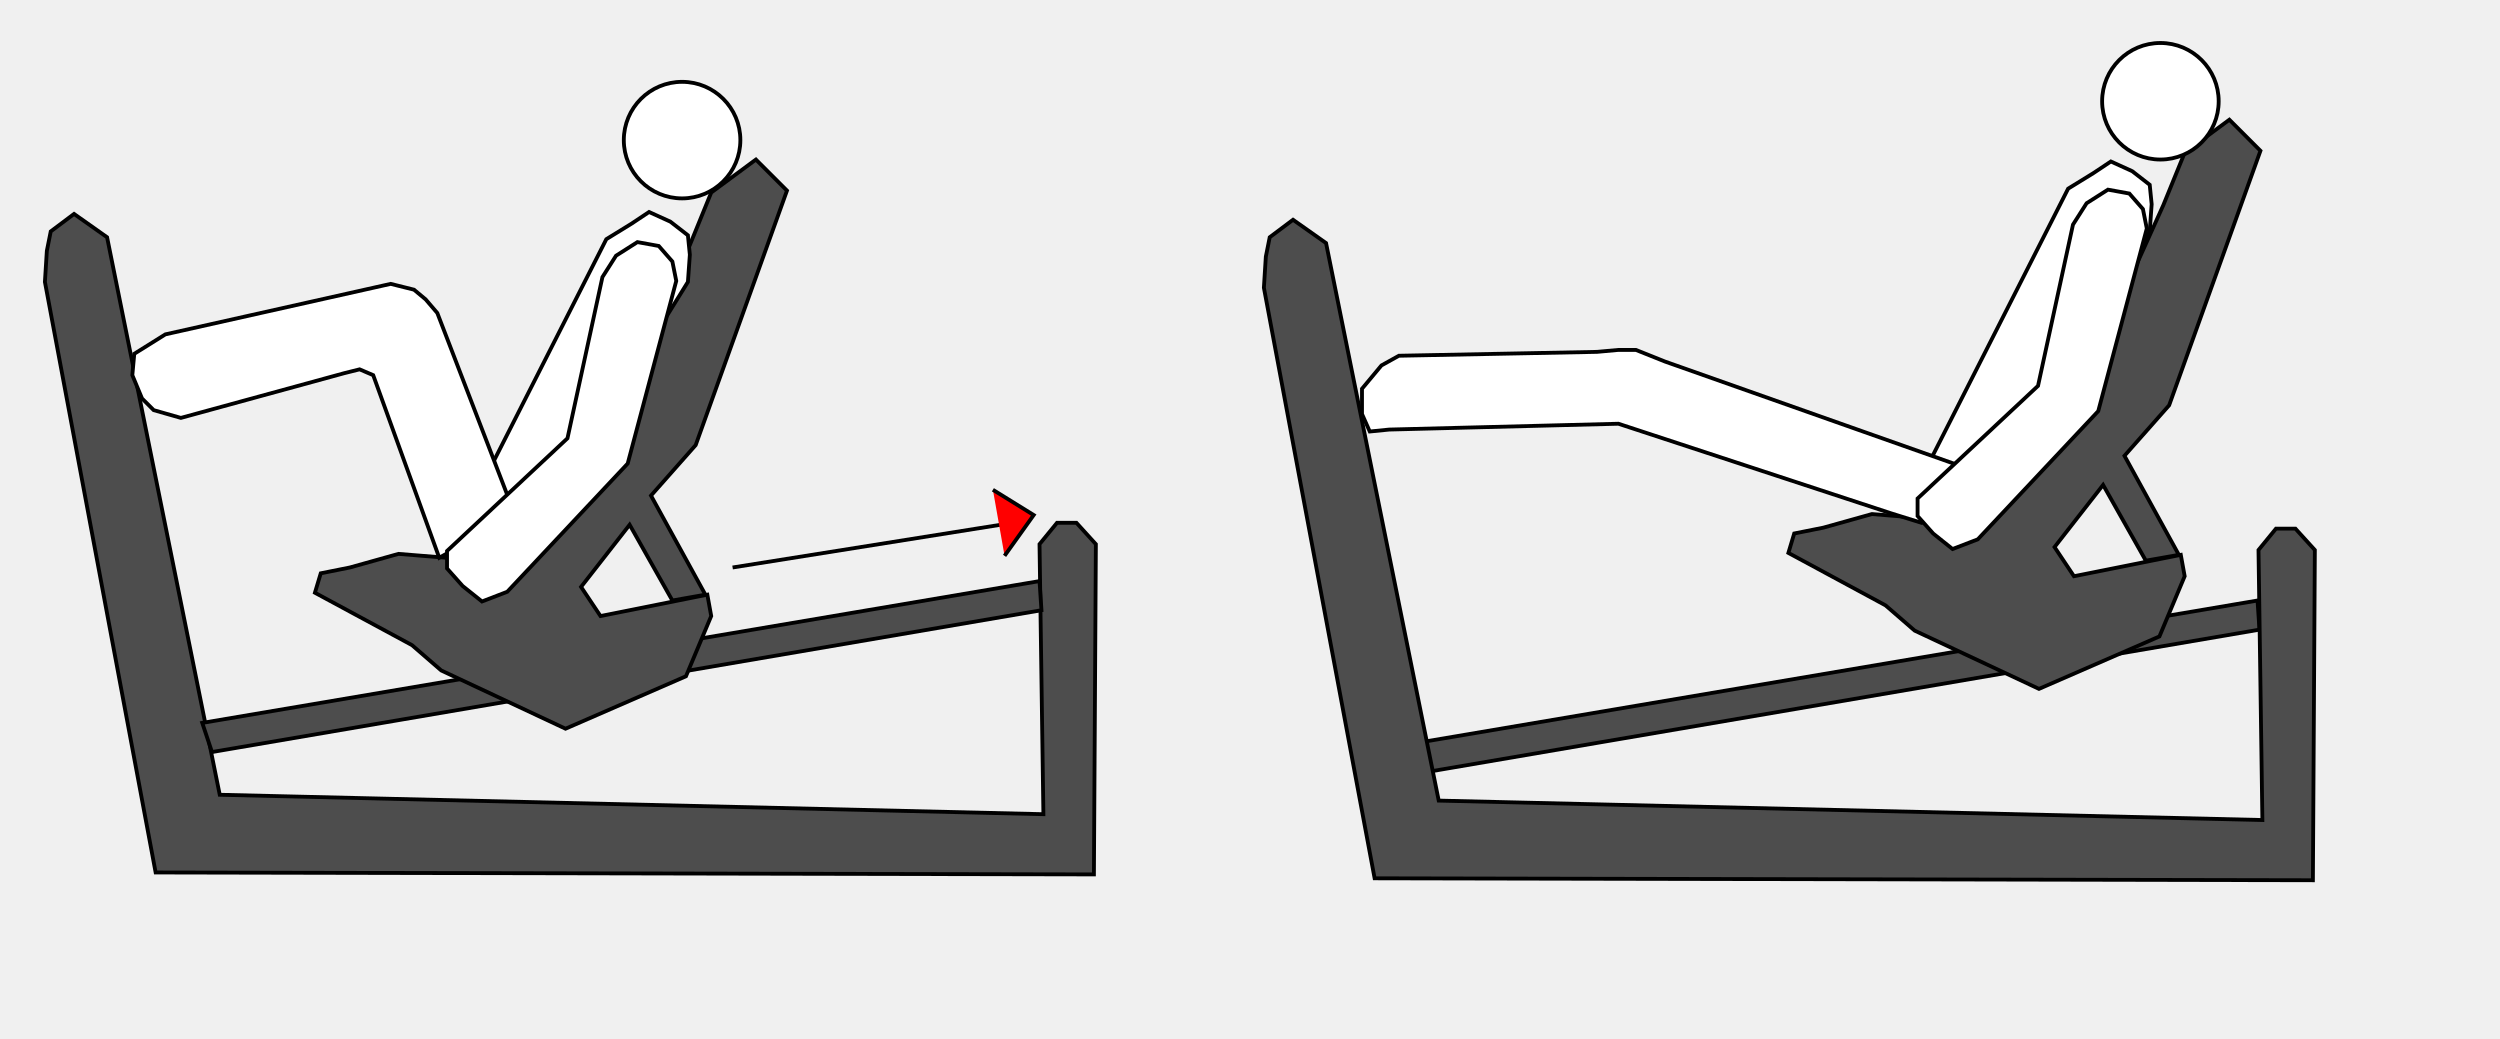
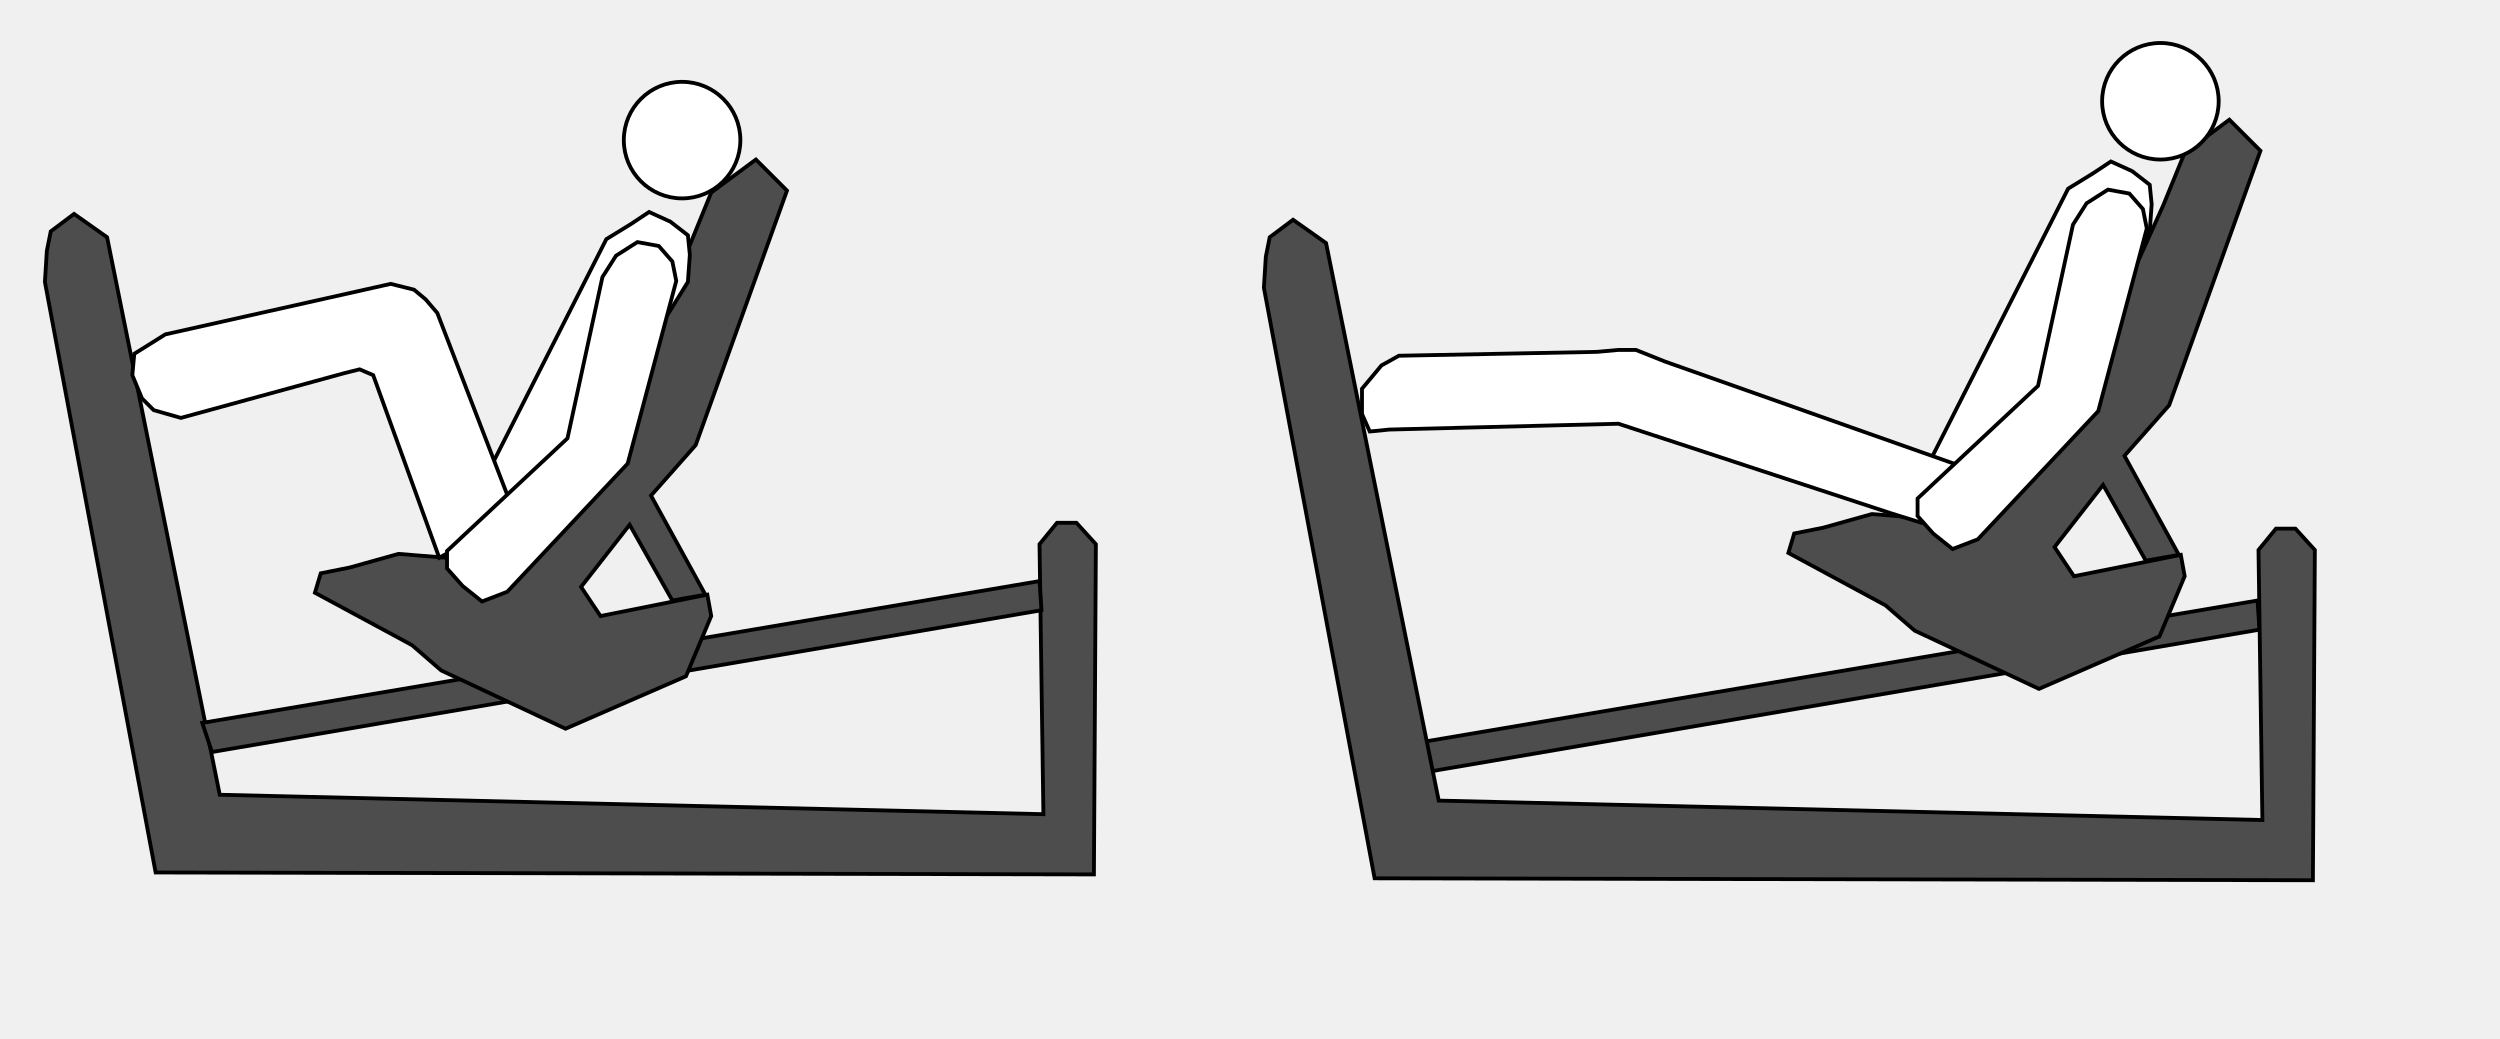
<svg xmlns="http://www.w3.org/2000/svg" width="650" height="270" id="svg2">
  <style type="text/css">
		.equipment {fill:#4d4d4d;stroke:#000000;stroke-opacity:1}
		.body { fill:#ffffff;stroke:#000000;stroke-opacity:1 }
		.arrow { fill:#ff0000;stroke:#000000;stroke-opacity:1 }
	</style>
  <path d="m 27.839,61.683 -8.586,-6.061 -6.061,4.546 -1.01,5.051 -0.505,8.081 28.789,153.543 243.952,0.505 0.505,-85.863 -5.051,-5.556 -5.051,0 -4.546,5.556 1.01,70.206 -214.152,-5.051 z" id="path3854" class="equipment" />
  <path d="m 270.275,151.082 -217.688,36.871 2.525,7.576 215.668,-36.87 z" id="path3856" class="equipment" />
  <path d="m 586.958,156.133 -217.688,36.871 2.525,7.576 215.668,-36.871 z" id="path3856-2" class="equipment" />
  <path d="m 344.774,63.199 -8.586,-6.061 -6.061,4.546 -1.01,5.051 -0.505,8.081 28.789,153.543 243.952,0.505 0.505,-85.863 -5.051,-5.556 -5.051,0 -4.546,5.556 1.01,70.206 -214.152,-5.051 z" id="path3854-6" class="equipment" />
  <path d="m 196.534,41.48 8.081,8.081 -23.739,66.165 -11.617,13.132 14.142,25.759 -8.586,1.515 -11.112,-19.698 -12.627,16.162 5.051,7.576 27.779,-5.556 1.01,5.556 -6.566,15.657 -31.315,13.637 -32.325,-15.152 -7.576,-6.566 -25.254,-13.637 1.515,-5.051 7.576,-1.515 12.627,-3.536 18.688,1.515 38.386,-40.406 18.688,-41.416 5.556,-13.637 z" id="path3907" class="equipment" />
  <path d="m 579.635,31.126 8.081,8.081 -23.739,66.165 -11.617,13.132 14.142,25.759 -8.586,1.515 -11.112,-19.698 -12.627,16.162 5.051,7.576 27.779,-5.556 1.01,5.556 -6.566,15.657 -31.315,13.637 -32.325,-15.152 -7.576,-6.566 -25.254,-13.637 1.515,-5.051 7.576,-1.515 12.627,-3.536 18.688,1.515 38.386,-40.406 18.688,-41.416 5.556,-13.637 z" id="path3907-8" class="equipment" />
  <path d="m 192.494,36.43 a 15.152,15.152 0 0 1 -30.305,0 15.152,15.152 0 1 1 30.305,0 z" id="path3927" class="body" />
  <path d="m 576.857,26.328 a 15.152,15.152 0 0 1 -30.305,0 15.152,15.152 0 1 1 30.305,0 z" id="path3927-9" class="body" />
  <path d="m 157.643,62.188 6.566,-4.041 4.546,-3.03 5.556,2.525 4.546,3.536 0.505,5.051 -0.505,7.071 -41.921,67.68 -14.647,-9.091 z" id="path3961" class="body" />
  <path d="m 537.713,49.056 6.566,-4.041 4.546,-3.03 5.556,2.525 4.546,3.536 0.505,5.051 -0.505,7.071 -41.921,67.68 -14.647,-9.091 z" id="path3961-9" class="body" />
  <path d="m 107.641,75.32 3.03,2.525 3.03,3.536 20.203,52.528 -19.698,11.112 -17.173,-47.477 -3.536,-1.515 -4.041,1.01 -42.426,11.617 -7.071,-2.02 -3.03,-3.03 -2.525,-6.061 0.505,-5.556 8.081,-5.051 58.589,-13.132 z" id="path4030" class="body" />
  <path d="m 147.542,113.959 9.091,-41.921 3.536,-5.556 5.556,-3.536 5.556,1.01 3.536,4.041 1.01,5.051 -12.627,47.477 -31.315,33.335 -6.566,2.525 -5.051,-4.041 -4.041,-4.546 0,-4.546 z" id="path3963" class="body" />
  <path d="m 363.715,92.493 -4.546,2.525 -5.051,6.061 0,6.566 2.02,4.546 5.051,-0.505 59.599,-1.515 70.711,23.234 8.081,2.525 7.576,-11.112 1.515,-4.041 -75.761,-26.769 -7.576,-3.03 -4.546,0 -5.556,0.505 z" id="path4059" class="body" />
  <path d="m 529.885,100.322 9.091,-41.921 3.536,-5.556 5.556,-3.536 5.556,1.01 3.536,4.041 1.01,5.051 -12.627,47.477 -31.315,33.335 -6.566,2.525 -5.051,-4.041 -4.041,-4.546 0,-4.546 z" id="path3963-2" class="body" />
-   <path d="m 190.473,147.546 69.701,-11.112" id="path4081" class="arrow" />
-   <path d="m 258.154,127.343 10.607,6.566 -7.576,10.607" id="path4083" class="arrow" />
</svg>
